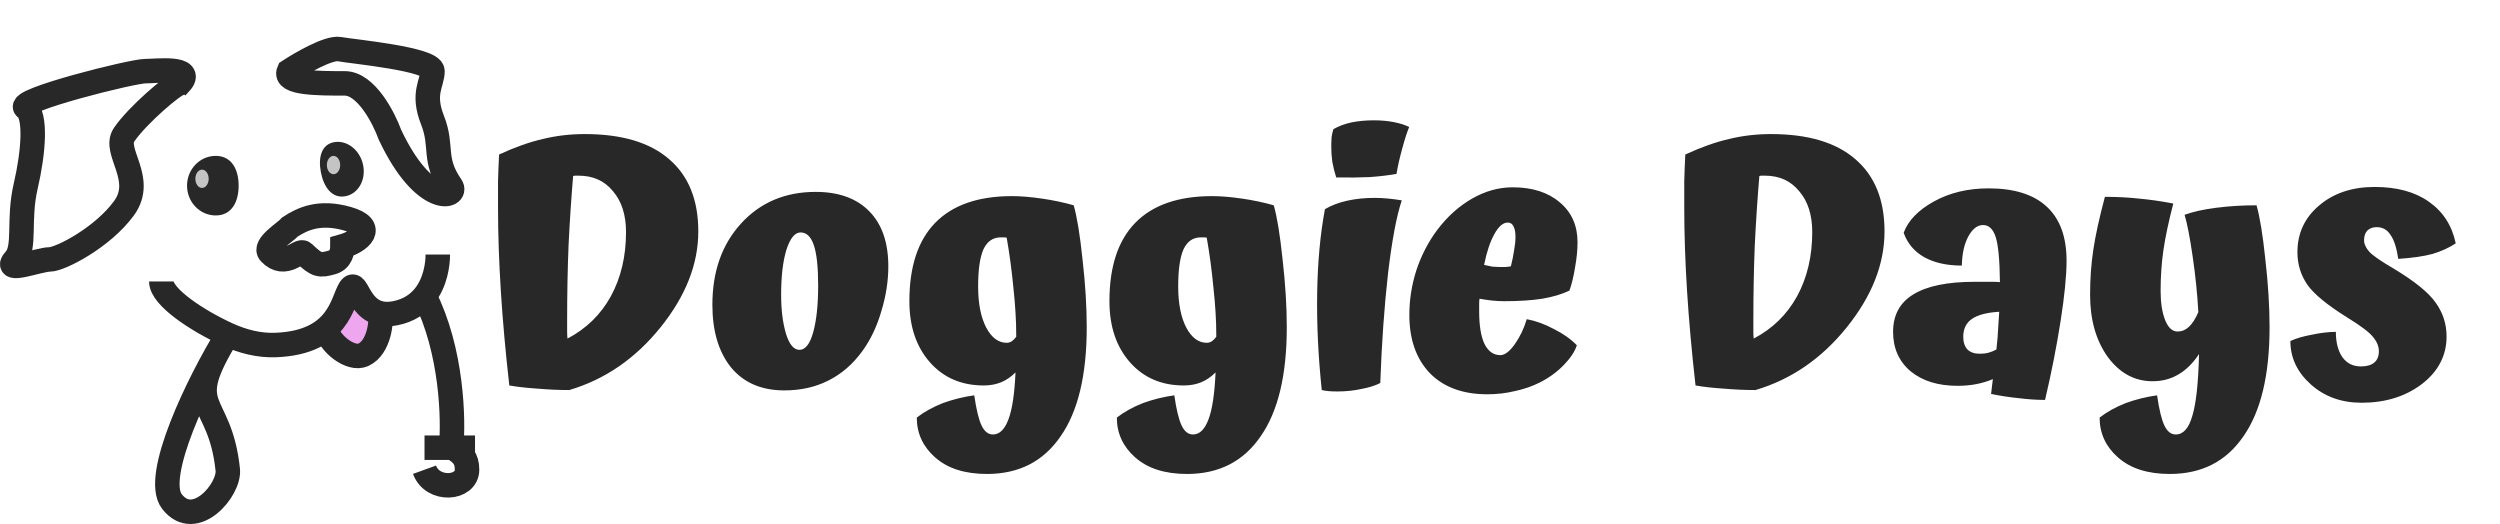
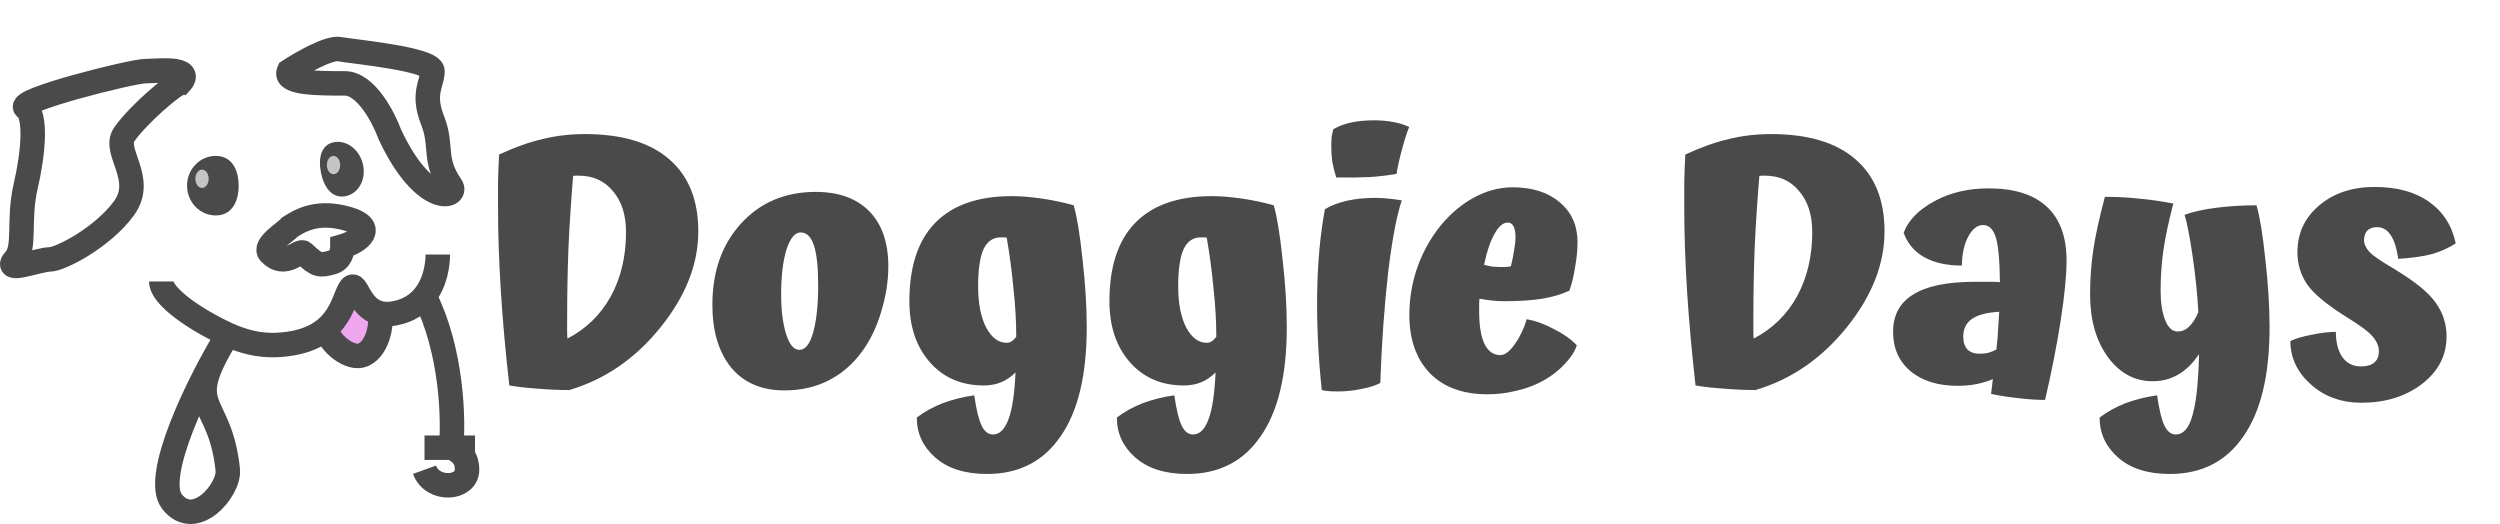
<svg xmlns="http://www.w3.org/2000/svg" width="1021" height="214" viewBox="0 0 1021 214" fill="none">
-   <path d="M285.186 94.496C285.186 107.84 280.05 120.896 269.778 133.664C259.506 146.432 247.074 154.976 232.482 159.296C228.258 159.296 223.938 159.104 219.522 158.72C215.106 158.432 211.266 158 208.002 157.424C206.466 143.888 205.314 131.072 204.546 118.976C203.778 106.784 203.394 95.408 203.394 84.848C203.394 81.296 203.394 77.696 203.394 74.048C203.49 70.4 203.634 66.752 203.826 63.104C210.258 60.128 216.21 58.016 221.682 56.768C227.154 55.424 232.866 54.752 238.818 54.752C253.89 54.752 265.362 58.16 273.234 64.976C281.202 71.792 285.186 81.632 285.186 94.496ZM234.066 71.888C233.298 81.008 232.674 90.464 232.194 100.256C231.81 109.952 231.618 120.032 231.618 130.496C231.618 132.608 231.618 134.24 231.618 135.392C231.618 136.448 231.666 137.408 231.762 138.272C239.442 134.24 245.346 128.48 249.474 120.992C253.602 113.408 255.666 104.672 255.666 94.784C255.666 87.776 253.89 82.208 250.338 78.08C246.882 73.856 242.226 71.744 236.37 71.744C235.698 71.744 235.218 71.744 234.93 71.744C234.642 71.744 234.354 71.792 234.066 71.888ZM290.936 124.448C290.936 110.912 294.824 99.872 302.6 91.328C310.472 82.688 320.648 78.368 333.128 78.368C342.536 78.368 349.832 81.008 355.016 86.288C360.2 91.568 362.792 99.056 362.792 108.752C362.792 114.8 361.832 120.944 359.912 127.184C358.088 133.424 355.496 138.848 352.136 143.456C348.296 148.736 343.688 152.72 338.312 155.408C333.032 158.096 327.032 159.44 320.312 159.44C311 159.44 303.752 156.32 298.568 150.08C293.48 143.744 290.936 135.2 290.936 124.448ZM334.136 116.672C334.136 109.184 333.56 103.712 332.408 100.256C331.256 96.704 329.432 94.928 326.936 94.928C324.632 94.928 322.712 97.28 321.176 101.984C319.736 106.688 319.016 112.832 319.016 120.416C319.016 126.656 319.688 131.984 321.032 136.4C322.376 140.72 324.2 142.88 326.504 142.88C328.904 142.88 330.776 140.48 332.12 135.68C333.464 130.784 334.136 124.448 334.136 116.672ZM399.47 116.96C399.47 123.968 400.574 129.584 402.782 133.808C404.99 137.936 407.774 140 411.134 140C411.806 140 412.478 139.808 413.15 139.424C413.822 138.944 414.446 138.32 415.022 137.552V136.4C415.022 130.928 414.638 124.64 413.87 117.536C413.198 110.432 412.286 103.616 411.134 97.088C410.846 96.992 410.51 96.944 410.126 96.944C409.838 96.944 409.358 96.944 408.686 96.944C405.518 96.944 403.166 98.576 401.63 101.84C400.19 105.104 399.47 110.144 399.47 116.96ZM443.822 133.664C443.822 153.152 440.27 167.984 433.166 178.16C426.158 188.432 416.126 193.568 403.07 193.568C394.046 193.568 386.99 191.312 381.902 186.8C376.91 182.384 374.414 176.96 374.414 170.528C377.39 168.224 380.942 166.256 385.07 164.624C389.294 163.088 393.566 162.032 397.886 161.456C398.75 167.408 399.758 171.536 400.91 173.84C402.062 176.24 403.598 177.44 405.518 177.44C408.206 177.44 410.318 175.376 411.854 171.248C413.39 167.216 414.35 160.832 414.734 152.096C412.91 153.92 410.942 155.264 408.83 156.128C406.718 156.992 404.366 157.424 401.774 157.424C392.654 157.424 385.31 154.256 379.742 147.92C374.174 141.584 371.39 133.28 371.39 123.008C371.39 108.896 374.894 98.24 381.902 91.04C389.006 83.744 399.47 80.096 413.294 80.096C416.846 80.096 420.926 80.432 425.534 81.104C430.142 81.776 434.462 82.688 438.494 83.84C439.838 88.448 441.038 95.792 442.094 105.872C443.246 115.856 443.822 125.12 443.822 133.664ZM481.173 116.96C481.173 123.968 482.277 129.584 484.485 133.808C486.693 137.936 489.477 140 492.837 140C493.509 140 494.181 139.808 494.853 139.424C495.525 138.944 496.149 138.32 496.725 137.552V136.4C496.725 130.928 496.341 124.64 495.573 117.536C494.901 110.432 493.989 103.616 492.837 97.088C492.549 96.992 492.213 96.944 491.829 96.944C491.541 96.944 491.061 96.944 490.389 96.944C487.221 96.944 484.869 98.576 483.333 101.84C481.893 105.104 481.173 110.144 481.173 116.96ZM525.525 133.664C525.525 153.152 521.973 167.984 514.869 178.16C507.861 188.432 497.829 193.568 484.773 193.568C475.749 193.568 468.693 191.312 463.605 186.8C458.613 182.384 456.117 176.96 456.117 170.528C459.093 168.224 462.645 166.256 466.773 164.624C470.997 163.088 475.269 162.032 479.589 161.456C480.453 167.408 481.461 171.536 482.613 173.84C483.765 176.24 485.301 177.44 487.221 177.44C489.909 177.44 492.021 175.376 493.557 171.248C495.093 167.216 496.053 160.832 496.437 152.096C494.613 153.92 492.645 155.264 490.533 156.128C488.421 156.992 486.069 157.424 483.477 157.424C474.357 157.424 467.013 154.256 461.445 147.92C455.877 141.584 453.093 133.28 453.093 123.008C453.093 108.896 456.597 98.24 463.605 91.04C470.709 83.744 481.173 80.096 494.997 80.096C498.549 80.096 502.629 80.432 507.237 81.104C511.845 81.776 516.165 82.688 520.197 83.84C521.541 88.448 522.741 95.792 523.797 105.872C524.949 115.856 525.525 125.12 525.525 133.664ZM561.115 49.136C563.995 49.136 566.683 49.376 569.179 49.856C571.675 50.336 573.787 51.008 575.515 51.872C574.651 53.888 573.691 56.864 572.635 60.8C571.579 64.64 570.811 68.048 570.331 71.024C567.067 71.6 563.419 72.032 559.387 72.32C555.355 72.512 550.795 72.56 545.707 72.464C545.035 70.352 544.507 68.24 544.123 66.128C543.835 64.016 543.691 61.952 543.691 59.936C543.691 58.4 543.739 57.056 543.835 55.904C544.027 54.752 544.267 53.696 544.555 52.736C546.763 51.488 549.211 50.576 551.899 50C554.683 49.424 557.755 49.136 561.115 49.136ZM541.099 85.424C543.691 83.888 546.715 82.736 550.171 81.968C553.627 81.2 557.371 80.816 561.403 80.816C563.323 80.816 565.195 80.912 567.019 81.104C568.939 81.296 570.763 81.536 572.491 81.824C570.379 88.064 568.507 98 566.875 111.632C565.339 125.264 564.283 140.192 563.707 156.416C561.691 157.472 559.099 158.288 555.931 158.864C552.859 159.536 549.643 159.872 546.283 159.872C544.843 159.872 543.595 159.824 542.539 159.728C541.483 159.632 540.571 159.488 539.803 159.296C538.363 145.568 537.739 132.416 537.931 119.84C538.123 107.168 539.179 95.696 541.099 85.424ZM606.106 108.176C607.258 108.464 608.362 108.704 609.418 108.896C610.57 108.992 611.53 109.04 612.298 109.04C613.066 109.04 613.93 109.04 614.89 109.04C615.946 108.944 616.666 108.848 617.05 108.752C617.626 106.448 618.058 104.288 618.346 102.272C618.73 100.256 618.922 98.432 618.922 96.8C618.922 94.784 618.634 93.296 618.058 92.336C617.578 91.376 616.81 90.896 615.754 90.896C613.834 90.896 612.01 92.48 610.282 95.648C608.554 98.72 607.162 102.896 606.106 108.176ZM623.53 130.352C627.178 131.024 630.874 132.368 634.618 134.384C638.458 136.304 641.578 138.512 643.978 141.008C643.21 143.504 641.434 146.192 638.65 149.072C635.866 151.952 632.554 154.352 628.714 156.272C625.642 157.808 622.282 158.96 618.634 159.728C615.082 160.592 611.338 161.024 607.402 161.024C597.418 161.024 589.594 158.144 583.93 152.384C578.362 146.528 575.578 138.608 575.578 128.624C575.578 122.384 576.538 116.288 578.458 110.336C580.474 104.288 583.306 98.816 586.954 93.92C591.082 88.448 595.834 84.176 601.21 81.104C606.586 78.032 612.106 76.496 617.77 76.496C625.834 76.496 632.266 78.56 637.066 82.688C641.866 86.72 644.266 92.144 644.266 98.96C644.266 102.032 643.93 105.44 643.258 109.184C642.682 112.832 641.914 116 640.954 118.688C637.978 120.128 634.282 121.232 629.866 122C625.546 122.672 620.362 123.008 614.314 123.008C612.586 123.008 610.858 122.912 609.13 122.72C607.498 122.528 605.866 122.288 604.234 122C604.138 122.576 604.09 123.248 604.09 124.016C604.09 124.688 604.09 125.744 604.09 127.184C604.09 132.944 604.81 137.36 606.25 140.432C607.786 143.504 609.946 145.04 612.73 145.04C614.554 145.04 616.522 143.552 618.634 140.576C620.746 137.6 622.378 134.192 623.53 130.352ZM769.639 94.496C769.639 107.84 764.503 120.896 754.231 133.664C743.959 146.432 731.527 154.976 716.935 159.296C712.711 159.296 708.391 159.104 703.975 158.72C699.559 158.432 695.719 158 692.455 157.424C690.919 143.888 689.767 131.072 688.999 118.976C688.231 106.784 687.847 95.408 687.847 84.848C687.847 81.296 687.847 77.696 687.847 74.048C687.943 70.4 688.087 66.752 688.279 63.104C694.711 60.128 700.663 58.016 706.135 56.768C711.607 55.424 717.319 54.752 723.271 54.752C738.343 54.752 749.815 58.16 757.687 64.976C765.655 71.792 769.639 81.632 769.639 94.496ZM718.519 71.888C717.751 81.008 717.127 90.464 716.647 100.256C716.263 109.952 716.071 120.032 716.071 130.496C716.071 132.608 716.071 134.24 716.071 135.392C716.071 136.448 716.119 137.408 716.215 138.272C723.895 134.24 729.799 128.48 733.927 120.992C738.055 113.408 740.119 104.672 740.119 94.784C740.119 87.776 738.343 82.208 734.791 78.08C731.335 73.856 726.679 71.744 720.823 71.744C720.151 71.744 719.671 71.744 719.383 71.744C719.095 71.744 718.807 71.792 718.519 71.888ZM843.984 106.448C843.984 112.496 843.168 120.752 841.536 131.216C839.904 141.584 837.792 152.288 835.2 163.328C831.84 163.328 828.24 163.088 824.4 162.608C820.56 162.224 816.816 161.648 813.168 160.88C813.36 159.248 813.504 158 813.6 157.136C813.696 156.272 813.792 155.504 813.888 154.832C811.872 155.696 809.664 156.368 807.264 156.848C804.864 157.328 802.272 157.568 799.488 157.568C791.52 157.568 785.136 155.6 780.336 151.664C775.536 147.632 773.136 142.256 773.136 135.536C773.136 128.72 775.872 123.632 781.344 120.272C786.912 116.816 795.264 115.088 806.4 115.088C810.048 115.088 812.496 115.088 813.744 115.088C814.992 115.088 816 115.136 816.768 115.232C816.672 106.208 816.096 100.064 815.04 96.8C813.984 93.536 812.256 91.904 809.856 91.904C807.552 91.904 805.536 93.488 803.808 96.656C802.176 99.728 801.312 103.664 801.216 108.464C795.072 108.464 789.936 107.312 785.808 105.008C781.776 102.704 778.992 99.392 777.456 95.072C779.28 90.08 783.408 85.808 789.84 82.256C796.272 78.704 803.712 76.928 812.16 76.928C822.624 76.928 830.544 79.424 835.92 84.416C841.296 89.408 843.984 96.752 843.984 106.448ZM801.792 137.552C801.792 139.76 802.368 141.488 803.52 142.736C804.672 143.888 806.352 144.464 808.56 144.464C809.904 144.464 811.104 144.32 812.16 144.032C813.216 143.744 814.272 143.312 815.328 142.736C815.712 139.376 815.952 136.496 816.048 134.096C816.24 131.6 816.384 129.344 816.48 127.328C811.488 127.616 807.792 128.576 805.392 130.208C802.992 131.84 801.792 134.288 801.792 137.552ZM926.889 133.664C926.889 153.152 923.337 167.984 916.233 178.16C909.225 188.432 899.193 193.568 886.137 193.568C877.113 193.568 870.057 191.312 864.969 186.8C859.977 182.384 857.481 176.96 857.481 170.528C860.457 168.224 864.009 166.256 868.137 164.624C872.361 163.088 876.633 162.032 880.953 161.456C881.817 167.408 882.825 171.536 883.977 173.84C885.129 176.24 886.665 177.44 888.585 177.44C891.657 177.44 893.913 174.896 895.353 169.808C896.889 164.816 897.801 156.416 898.089 144.608C895.593 148.352 892.761 151.136 889.593 152.96C886.521 154.784 883.017 155.696 879.081 155.696C871.785 155.696 865.689 152.384 860.793 145.76C855.993 139.04 853.593 130.592 853.593 120.416C853.593 113.984 854.025 107.888 854.889 102.128C855.753 96.272 857.337 89.024 859.641 80.384C864.537 80.384 869.145 80.624 873.465 81.104C877.881 81.488 882.585 82.16 887.577 83.12C885.657 90.512 884.313 96.848 883.545 102.128C882.777 107.408 882.393 112.976 882.393 118.832C882.393 123.632 883.017 127.616 884.265 130.784C885.513 133.856 887.193 135.392 889.305 135.392C891.033 135.392 892.569 134.768 893.913 133.52C895.353 132.176 896.649 130.16 897.801 127.472C897.417 120.272 896.649 112.736 895.497 104.864C894.345 96.896 893.241 91.184 892.185 87.728C895.545 86.48 899.865 85.52 905.145 84.848C910.425 84.176 915.897 83.84 921.561 83.84C922.905 88.448 924.105 95.792 925.161 105.872C926.313 115.856 926.889 125.12 926.889 133.664ZM977.435 109.616C986.075 114.8 991.835 119.456 994.715 123.584C997.691 127.712 999.179 132.32 999.179 137.408C999.179 145.184 995.819 151.664 989.099 156.848C982.379 161.936 974.171 164.48 964.475 164.48C956.219 164.48 949.307 161.984 943.739 156.992C938.171 152 935.387 146.096 935.387 139.28C937.595 138.224 940.523 137.36 944.171 136.688C947.819 135.92 951.083 135.536 953.963 135.536C953.963 139.76 954.827 143.168 956.555 145.76C958.379 148.352 960.923 149.648 964.187 149.648C966.587 149.648 968.411 149.12 969.659 148.064C970.907 147.008 971.531 145.472 971.531 143.456C971.531 141.44 970.715 139.472 969.083 137.552C967.547 135.632 964.043 132.992 958.571 129.632C950.411 124.544 944.987 120.08 942.299 116.24C939.611 112.304 938.267 107.888 938.267 102.992C938.267 95.312 941.195 88.976 947.051 83.984C953.003 78.896 960.587 76.352 969.803 76.352C978.923 76.352 986.315 78.368 991.979 82.4C997.739 86.432 1001.39 92.096 1002.92 99.392C1000.14 101.216 996.971 102.656 993.419 103.712C989.867 104.672 985.211 105.344 979.451 105.728C978.779 101.216 977.723 97.952 976.283 95.936C974.939 93.824 973.067 92.768 970.667 92.768C969.035 92.768 967.739 93.248 966.779 94.208C965.915 95.168 965.483 96.464 965.483 98.096C965.483 99.632 966.203 101.216 967.643 102.848C969.083 104.384 972.347 106.64 977.435 109.616Z" fill="#282828" />
+   <path d="M285.186 94.496C285.186 107.84 280.05 120.896 269.778 133.664C259.506 146.432 247.074 154.976 232.482 159.296C228.258 159.296 223.938 159.104 219.522 158.72C215.106 158.432 211.266 158 208.002 157.424C206.466 143.888 205.314 131.072 204.546 118.976C203.778 106.784 203.394 95.408 203.394 84.848C203.394 81.296 203.394 77.696 203.394 74.048C203.49 70.4 203.634 66.752 203.826 63.104C210.258 60.128 216.21 58.016 221.682 56.768C227.154 55.424 232.866 54.752 238.818 54.752C253.89 54.752 265.362 58.16 273.234 64.976C281.202 71.792 285.186 81.632 285.186 94.496ZM234.066 71.888C233.298 81.008 232.674 90.464 232.194 100.256C231.81 109.952 231.618 120.032 231.618 130.496C231.618 132.608 231.618 134.24 231.618 135.392C231.618 136.448 231.666 137.408 231.762 138.272C239.442 134.24 245.346 128.48 249.474 120.992C253.602 113.408 255.666 104.672 255.666 94.784C255.666 87.776 253.89 82.208 250.338 78.08C246.882 73.856 242.226 71.744 236.37 71.744C235.698 71.744 235.218 71.744 234.93 71.744C234.642 71.744 234.354 71.792 234.066 71.888ZM290.936 124.448C290.936 110.912 294.824 99.872 302.6 91.328C310.472 82.688 320.648 78.368 333.128 78.368C342.536 78.368 349.832 81.008 355.016 86.288C360.2 91.568 362.792 99.056 362.792 108.752C362.792 114.8 361.832 120.944 359.912 127.184C358.088 133.424 355.496 138.848 352.136 143.456C348.296 148.736 343.688 152.72 338.312 155.408C333.032 158.096 327.032 159.44 320.312 159.44C311 159.44 303.752 156.32 298.568 150.08C293.48 143.744 290.936 135.2 290.936 124.448ZM334.136 116.672C334.136 109.184 333.56 103.712 332.408 100.256C331.256 96.704 329.432 94.928 326.936 94.928C324.632 94.928 322.712 97.28 321.176 101.984C319.736 106.688 319.016 112.832 319.016 120.416C319.016 126.656 319.688 131.984 321.032 136.4C322.376 140.72 324.2 142.88 326.504 142.88C328.904 142.88 330.776 140.48 332.12 135.68C333.464 130.784 334.136 124.448 334.136 116.672ZM399.47 116.96C399.47 123.968 400.574 129.584 402.782 133.808C404.99 137.936 407.774 140 411.134 140C411.806 140 412.478 139.808 413.15 139.424C413.822 138.944 414.446 138.32 415.022 137.552V136.4C415.022 130.928 414.638 124.64 413.87 117.536C413.198 110.432 412.286 103.616 411.134 97.088C410.846 96.992 410.51 96.944 410.126 96.944C409.838 96.944 409.358 96.944 408.686 96.944C405.518 96.944 403.166 98.576 401.63 101.84C400.19 105.104 399.47 110.144 399.47 116.96ZM443.822 133.664C443.822 153.152 440.27 167.984 433.166 178.16C426.158 188.432 416.126 193.568 403.07 193.568C394.046 193.568 386.99 191.312 381.902 186.8C376.91 182.384 374.414 176.96 374.414 170.528C377.39 168.224 380.942 166.256 385.07 164.624C389.294 163.088 393.566 162.032 397.886 161.456C398.75 167.408 399.758 171.536 400.91 173.84C402.062 176.24 403.598 177.44 405.518 177.44C408.206 177.44 410.318 175.376 411.854 171.248C413.39 167.216 414.35 160.832 414.734 152.096C412.91 153.92 410.942 155.264 408.83 156.128C406.718 156.992 404.366 157.424 401.774 157.424C392.654 157.424 385.31 154.256 379.742 147.92C374.174 141.584 371.39 133.28 371.39 123.008C371.39 108.896 374.894 98.24 381.902 91.04C389.006 83.744 399.47 80.096 413.294 80.096C416.846 80.096 420.926 80.432 425.534 81.104C430.142 81.776 434.462 82.688 438.494 83.84C439.838 88.448 441.038 95.792 442.094 105.872C443.246 115.856 443.822 125.12 443.822 133.664ZM481.173 116.96C481.173 123.968 482.277 129.584 484.485 133.808C486.693 137.936 489.477 140 492.837 140C493.509 140 494.181 139.808 494.853 139.424C495.525 138.944 496.149 138.32 496.725 137.552V136.4C496.725 130.928 496.341 124.64 495.573 117.536C494.901 110.432 493.989 103.616 492.837 97.088C492.549 96.992 492.213 96.944 491.829 96.944C491.541 96.944 491.061 96.944 490.389 96.944C487.221 96.944 484.869 98.576 483.333 101.84C481.893 105.104 481.173 110.144 481.173 116.96ZM525.525 133.664C525.525 153.152 521.973 167.984 514.869 178.16C507.861 188.432 497.829 193.568 484.773 193.568C475.749 193.568 468.693 191.312 463.605 186.8C458.613 182.384 456.117 176.96 456.117 170.528C459.093 168.224 462.645 166.256 466.773 164.624C470.997 163.088 475.269 162.032 479.589 161.456C480.453 167.408 481.461 171.536 482.613 173.84C483.765 176.24 485.301 177.44 487.221 177.44C489.909 177.44 492.021 175.376 493.557 171.248C495.093 167.216 496.053 160.832 496.437 152.096C494.613 153.92 492.645 155.264 490.533 156.128C488.421 156.992 486.069 157.424 483.477 157.424C474.357 157.424 467.013 154.256 461.445 147.92C455.877 141.584 453.093 133.28 453.093 123.008C453.093 108.896 456.597 98.24 463.605 91.04C470.709 83.744 481.173 80.096 494.997 80.096C498.549 80.096 502.629 80.432 507.237 81.104C511.845 81.776 516.165 82.688 520.197 83.84C521.541 88.448 522.741 95.792 523.797 105.872C524.949 115.856 525.525 125.12 525.525 133.664ZM561.115 49.136C563.995 49.136 566.683 49.376 569.179 49.856C571.675 50.336 573.787 51.008 575.515 51.872C574.651 53.888 573.691 56.864 572.635 60.8C571.579 64.64 570.811 68.048 570.331 71.024C567.067 71.6 563.419 72.032 559.387 72.32C555.355 72.512 550.795 72.56 545.707 72.464C545.035 70.352 544.507 68.24 544.123 66.128C543.835 64.016 543.691 61.952 543.691 59.936C543.691 58.4 543.739 57.056 543.835 55.904C544.027 54.752 544.267 53.696 544.555 52.736C546.763 51.488 549.211 50.576 551.899 50C554.683 49.424 557.755 49.136 561.115 49.136ZM541.099 85.424C543.691 83.888 546.715 82.736 550.171 81.968C553.627 81.2 557.371 80.816 561.403 80.816C563.323 80.816 565.195 80.912 567.019 81.104C568.939 81.296 570.763 81.536 572.491 81.824C570.379 88.064 568.507 98 566.875 111.632C565.339 125.264 564.283 140.192 563.707 156.416C561.691 157.472 559.099 158.288 555.931 158.864C552.859 159.536 549.643 159.872 546.283 159.872C544.843 159.872 543.595 159.824 542.539 159.728C541.483 159.632 540.571 159.488 539.803 159.296C538.363 145.568 537.739 132.416 537.931 119.84C538.123 107.168 539.179 95.696 541.099 85.424ZM606.106 108.176C607.258 108.464 608.362 108.704 609.418 108.896C610.57 108.992 611.53 109.04 612.298 109.04C613.066 109.04 613.93 109.04 614.89 109.04C615.946 108.944 616.666 108.848 617.05 108.752C617.626 106.448 618.058 104.288 618.346 102.272C618.73 100.256 618.922 98.432 618.922 96.8C618.922 94.784 618.634 93.296 618.058 92.336C617.578 91.376 616.81 90.896 615.754 90.896C613.834 90.896 612.01 92.48 610.282 95.648C608.554 98.72 607.162 102.896 606.106 108.176ZM623.53 130.352C627.178 131.024 630.874 132.368 634.618 134.384C638.458 136.304 641.578 138.512 643.978 141.008C643.21 143.504 641.434 146.192 638.65 149.072C635.866 151.952 632.554 154.352 628.714 156.272C625.642 157.808 622.282 158.96 618.634 159.728C615.082 160.592 611.338 161.024 607.402 161.024C597.418 161.024 589.594 158.144 583.93 152.384C578.362 146.528 575.578 138.608 575.578 128.624C575.578 122.384 576.538 116.288 578.458 110.336C580.474 104.288 583.306 98.816 586.954 93.92C591.082 88.448 595.834 84.176 601.21 81.104C606.586 78.032 612.106 76.496 617.77 76.496C625.834 76.496 632.266 78.56 637.066 82.688C641.866 86.72 644.266 92.144 644.266 98.96C644.266 102.032 643.93 105.44 643.258 109.184C642.682 112.832 641.914 116 640.954 118.688C637.978 120.128 634.282 121.232 629.866 122C625.546 122.672 620.362 123.008 614.314 123.008C612.586 123.008 610.858 122.912 609.13 122.72C607.498 122.528 605.866 122.288 604.234 122C604.138 122.576 604.09 123.248 604.09 124.016C604.09 124.688 604.09 125.744 604.09 127.184C604.09 132.944 604.81 137.36 606.25 140.432C607.786 143.504 609.946 145.04 612.73 145.04C614.554 145.04 616.522 143.552 618.634 140.576C620.746 137.6 622.378 134.192 623.53 130.352ZM769.639 94.496C769.639 107.84 764.503 120.896 754.231 133.664C743.959 146.432 731.527 154.976 716.935 159.296C712.711 159.296 708.391 159.104 703.975 158.72C699.559 158.432 695.719 158 692.455 157.424C690.919 143.888 689.767 131.072 688.999 118.976C688.231 106.784 687.847 95.408 687.847 84.848C687.847 81.296 687.847 77.696 687.847 74.048C687.943 70.4 688.087 66.752 688.279 63.104C694.711 60.128 700.663 58.016 706.135 56.768C711.607 55.424 717.319 54.752 723.271 54.752C738.343 54.752 749.815 58.16 757.687 64.976C765.655 71.792 769.639 81.632 769.639 94.496ZM718.519 71.888C717.751 81.008 717.127 90.464 716.647 100.256C716.263 109.952 716.071 120.032 716.071 130.496C716.071 132.608 716.071 134.24 716.071 135.392C716.071 136.448 716.119 137.408 716.215 138.272C723.895 134.24 729.799 128.48 733.927 120.992C738.055 113.408 740.119 104.672 740.119 94.784C740.119 87.776 738.343 82.208 734.791 78.08C731.335 73.856 726.679 71.744 720.823 71.744C720.151 71.744 719.671 71.744 719.383 71.744C719.095 71.744 718.807 71.792 718.519 71.888ZM843.984 106.448C843.984 112.496 843.168 120.752 841.536 131.216C839.904 141.584 837.792 152.288 835.2 163.328C831.84 163.328 828.24 163.088 824.4 162.608C820.56 162.224 816.816 161.648 813.168 160.88C813.36 159.248 813.504 158 813.6 157.136C813.696 156.272 813.792 155.504 813.888 154.832C811.872 155.696 809.664 156.368 807.264 156.848C804.864 157.328 802.272 157.568 799.488 157.568C791.52 157.568 785.136 155.6 780.336 151.664C775.536 147.632 773.136 142.256 773.136 135.536C773.136 128.72 775.872 123.632 781.344 120.272C786.912 116.816 795.264 115.088 806.4 115.088C810.048 115.088 812.496 115.088 813.744 115.088C814.992 115.088 816 115.136 816.768 115.232C816.672 106.208 816.096 100.064 815.04 96.8C813.984 93.536 812.256 91.904 809.856 91.904C807.552 91.904 805.536 93.488 803.808 96.656C802.176 99.728 801.312 103.664 801.216 108.464C795.072 108.464 789.936 107.312 785.808 105.008C781.776 102.704 778.992 99.392 777.456 95.072C779.28 90.08 783.408 85.808 789.84 82.256C796.272 78.704 803.712 76.928 812.16 76.928C822.624 76.928 830.544 79.424 835.92 84.416C841.296 89.408 843.984 96.752 843.984 106.448ZM801.792 137.552C801.792 139.76 802.368 141.488 803.52 142.736C804.672 143.888 806.352 144.464 808.56 144.464C809.904 144.464 811.104 144.32 812.16 144.032C813.216 143.744 814.272 143.312 815.328 142.736C815.712 139.376 815.952 136.496 816.048 134.096C816.24 131.6 816.384 129.344 816.48 127.328C811.488 127.616 807.792 128.576 805.392 130.208C802.992 131.84 801.792 134.288 801.792 137.552ZM926.889 133.664C926.889 153.152 923.337 167.984 916.233 178.16C909.225 188.432 899.193 193.568 886.137 193.568C877.113 193.568 870.057 191.312 864.969 186.8C859.977 182.384 857.481 176.96 857.481 170.528C860.457 168.224 864.009 166.256 868.137 164.624C872.361 163.088 876.633 162.032 880.953 161.456C881.817 167.408 882.825 171.536 883.977 173.84C885.129 176.24 886.665 177.44 888.585 177.44C891.657 177.44 893.913 174.896 895.353 169.808C896.889 164.816 897.801 156.416 898.089 144.608C895.593 148.352 892.761 151.136 889.593 152.96C886.521 154.784 883.017 155.696 879.081 155.696C871.785 155.696 865.689 152.384 860.793 145.76C855.993 139.04 853.593 130.592 853.593 120.416C853.593 113.984 854.025 107.888 854.889 102.128C855.753 96.272 857.337 89.024 859.641 80.384C864.537 80.384 869.145 80.624 873.465 81.104C877.881 81.488 882.585 82.16 887.577 83.12C885.657 90.512 884.313 96.848 883.545 102.128C882.777 107.408 882.393 112.976 882.393 118.832C882.393 123.632 883.017 127.616 884.265 130.784C885.513 133.856 887.193 135.392 889.305 135.392C891.033 135.392 892.569 134.768 893.913 133.52C895.353 132.176 896.649 130.16 897.801 127.472C897.417 120.272 896.649 112.736 895.497 104.864C894.345 96.896 893.241 91.184 892.185 87.728C895.545 86.48 899.865 85.52 905.145 84.848C910.425 84.176 915.897 83.84 921.561 83.84C922.905 88.448 924.105 95.792 925.161 105.872C926.313 115.856 926.889 125.12 926.889 133.664ZM977.435 109.616C986.075 114.8 991.835 119.456 994.715 123.584C997.691 127.712 999.179 132.32 999.179 137.408C999.179 145.184 995.819 151.664 989.099 156.848C982.379 161.936 974.171 164.48 964.475 164.48C956.219 164.48 949.307 161.984 943.739 156.992C938.171 152 935.387 146.096 935.387 139.28C937.595 138.224 940.523 137.36 944.171 136.688C947.819 135.92 951.083 135.536 953.963 135.536C953.963 139.76 954.827 143.168 956.555 145.76C958.379 148.352 960.923 149.648 964.187 149.648C966.587 149.648 968.411 149.12 969.659 148.064C970.907 147.008 971.531 145.472 971.531 143.456C971.531 141.44 970.715 139.472 969.083 137.552C967.547 135.632 964.043 132.992 958.571 129.632C950.411 124.544 944.987 120.08 942.299 116.24C939.611 112.304 938.267 107.888 938.267 102.992C938.267 95.312 941.195 88.976 947.051 83.984C953.003 78.896 960.587 76.352 969.803 76.352C978.923 76.352 986.315 78.368 991.979 82.4C997.739 86.432 1001.39 92.096 1002.92 99.392C1000.14 101.216 996.971 102.656 993.419 103.712C989.867 104.672 985.211 105.344 979.451 105.728C978.779 101.216 977.723 97.952 976.283 95.936C974.939 93.824 973.067 92.768 970.667 92.768C969.035 92.768 967.739 93.248 966.779 94.208C965.915 95.168 965.483 96.464 965.483 98.096C965.483 99.632 966.203 101.216 967.643 102.848C969.083 104.384 972.347 106.64 977.435 109.616Z" fill="#4A4A4A" />
  <path d="M144.71 127.911C143.571 127.911 143.351 131.846 142.331 134.772C141.844 136.17 144.566 138.515 145.868 138.515M144.71 127.911C145.362 127.911 145.673 129.71 148.79 133.525C150.169 135.213 147.171 138.515 145.868 138.515M144.71 127.911L145.868 138.515" stroke="#EEA7EF" stroke-width="20" />
-   <path d="M65.876 114.941C65.876 121.299 80.578 130.99 93.021 136.663M178.799 103.955C178.799 107.766 177.92 115.213 173.37 120.9M93.021 136.663C99.093 139.432 105.728 141.168 112.565 140.906C138.624 139.907 139.71 122.93 142.967 117.937C146.225 112.943 146.225 130.919 161.426 127.923C166.959 126.833 170.766 124.155 173.37 120.9M93.021 136.663C81.077 156.053 62.333 194.665 70.219 204.82C79.526 216.804 93.883 200.034 93.021 191.837C89.763 160.879 73.476 168.392 93.021 136.663ZM173.37 120.9C184.662 143.296 185.314 171.531 184.228 182.849H173.37H184.771M194 182.849H184.771M184.771 182.849C188.752 185.18 190.743 187.162 190.743 191.837C190.743 199.827 176.627 200.825 173.37 191.837M133.195 134.168C134.281 140.16 143.185 147.297 148.396 144.9C154.911 141.904 155.997 130.919 155.191 127.923M73.476 34.049C79.991 27.058 63.704 29.056 59.361 29.056C53.932 29.056 6.157 41.04 10.5 44.036C14.843 47.032 13.757 62.012 10.5 75.993C7.243 89.974 10.608 101.04 6.157 105.953C0.728 111.945 15.929 105.953 20.272 105.953C24.616 105.953 41.988 96.965 50.675 84.981C59.361 72.997 46.035 61.849 50.675 55.021C56.104 47.032 71.305 34.049 73.476 34.049ZM117.994 29.056C123.061 25.727 134.281 19.269 138.624 20.068C144.053 21.067 176.627 24.062 176.627 29.056C176.627 34.049 172.284 38.044 176.627 49.029C180.97 60.014 176.627 65.007 184.228 75.993C187.367 80.53 173.37 84.981 159.254 55.021C156.721 48.03 149.482 34.049 140.796 34.049C129.938 34.049 115.823 34.049 117.994 29.056Z" stroke="#282828" stroke-width="10" />
-   <path d="M97.46 75.827C97.46 82.544 94.56 87.99 88.094 87.99C81.627 87.99 76.385 82.544 76.385 75.827C76.385 69.109 81.627 63.663 88.094 63.663C94.56 63.663 97.46 69.109 97.46 75.827Z" fill="#282828" />
-   <path d="M131.05 70.346C129.874 64.232 131.298 58.892 136.598 58.035C141.898 57.179 147.149 61.44 148.325 67.554C149.501 73.668 146.158 79.318 140.858 80.175C135.558 81.031 132.227 76.459 131.05 70.346Z" fill="#282828" />
-   <path d="M141.906 89.328C130.194 86.002 123.305 89.55 118.482 92.655C116.875 94.651 107.407 100.287 110.215 103.299C116.415 109.952 122.237 101.603 123.994 103.299C129.505 108.622 130.71 108.513 135.532 107.182C139.39 106.118 139.839 102.412 139.839 100.638C146.958 98.642 153.987 92.76 141.906 89.328Z" stroke="#282828" stroke-width="10" />
+   <path d="M65.876 114.941C65.876 121.299 80.578 130.99 93.021 136.663M178.799 103.955C178.799 107.766 177.92 115.213 173.37 120.9M93.021 136.663C99.093 139.432 105.728 141.168 112.565 140.906C138.624 139.907 139.71 122.93 142.967 117.937C146.225 112.943 146.225 130.919 161.426 127.923C166.959 126.833 170.766 124.155 173.37 120.9M93.021 136.663C81.077 156.053 62.333 194.665 70.219 204.82C79.526 216.804 93.883 200.034 93.021 191.837C89.763 160.879 73.476 168.392 93.021 136.663ZM173.37 120.9C184.662 143.296 185.314 171.531 184.228 182.849H173.37H184.771M194 182.849H184.771M184.771 182.849C188.752 185.18 190.743 187.162 190.743 191.837C190.743 199.827 176.627 200.825 173.37 191.837M133.195 134.168C134.281 140.16 143.185 147.297 148.396 144.9C154.911 141.904 155.997 130.919 155.191 127.923M73.476 34.049C79.991 27.058 63.704 29.056 59.361 29.056C53.932 29.056 6.157 41.04 10.5 44.036C14.843 47.032 13.757 62.012 10.5 75.993C7.243 89.974 10.608 101.04 6.157 105.953C0.728 111.945 15.929 105.953 20.272 105.953C24.616 105.953 41.988 96.965 50.675 84.981C59.361 72.997 46.035 61.849 50.675 55.021C56.104 47.032 71.305 34.049 73.476 34.049ZM117.994 29.056C123.061 25.727 134.281 19.269 138.624 20.068C144.053 21.067 176.627 24.062 176.627 29.056C176.627 34.049 172.284 38.044 176.627 49.029C180.97 60.014 176.627 65.007 184.228 75.993C187.367 80.53 173.37 84.981 159.254 55.021C156.721 48.03 149.482 34.049 140.796 34.049C129.938 34.049 115.823 34.049 117.994 29.056Z" stroke="#4A4A4A" stroke-width="10" />
+   <path d="M97.46 75.827C97.46 82.544 94.56 87.99 88.094 87.99C81.627 87.99 76.385 82.544 76.385 75.827C76.385 69.109 81.627 63.663 88.094 63.663C94.56 63.663 97.46 69.109 97.46 75.827Z" fill="#4A4A4A" />
+   <path d="M131.05 70.346C129.874 64.232 131.298 58.892 136.598 58.035C141.898 57.179 147.149 61.44 148.325 67.554C149.501 73.668 146.158 79.318 140.858 80.175C135.558 81.031 132.227 76.459 131.05 70.346Z" fill="#4A4A4A" />
+   <path d="M141.906 89.328C130.194 86.002 123.305 89.55 118.482 92.655C116.875 94.651 107.407 100.287 110.215 103.299C116.415 109.952 122.237 101.603 123.994 103.299C129.505 108.622 130.71 108.513 135.532 107.182C139.39 106.118 139.839 102.412 139.839 100.638C146.958 98.642 153.987 92.76 141.906 89.328Z" stroke="#4A4A4A" stroke-width="10" />
  <ellipse cx="136.212" cy="67.406" rx="2.719" ry="3.743" fill="#C4C4C4" />
  <ellipse cx="82.503" cy="73.02" rx="2.719" ry="3.743" fill="#C4C4C4" />
</svg>
